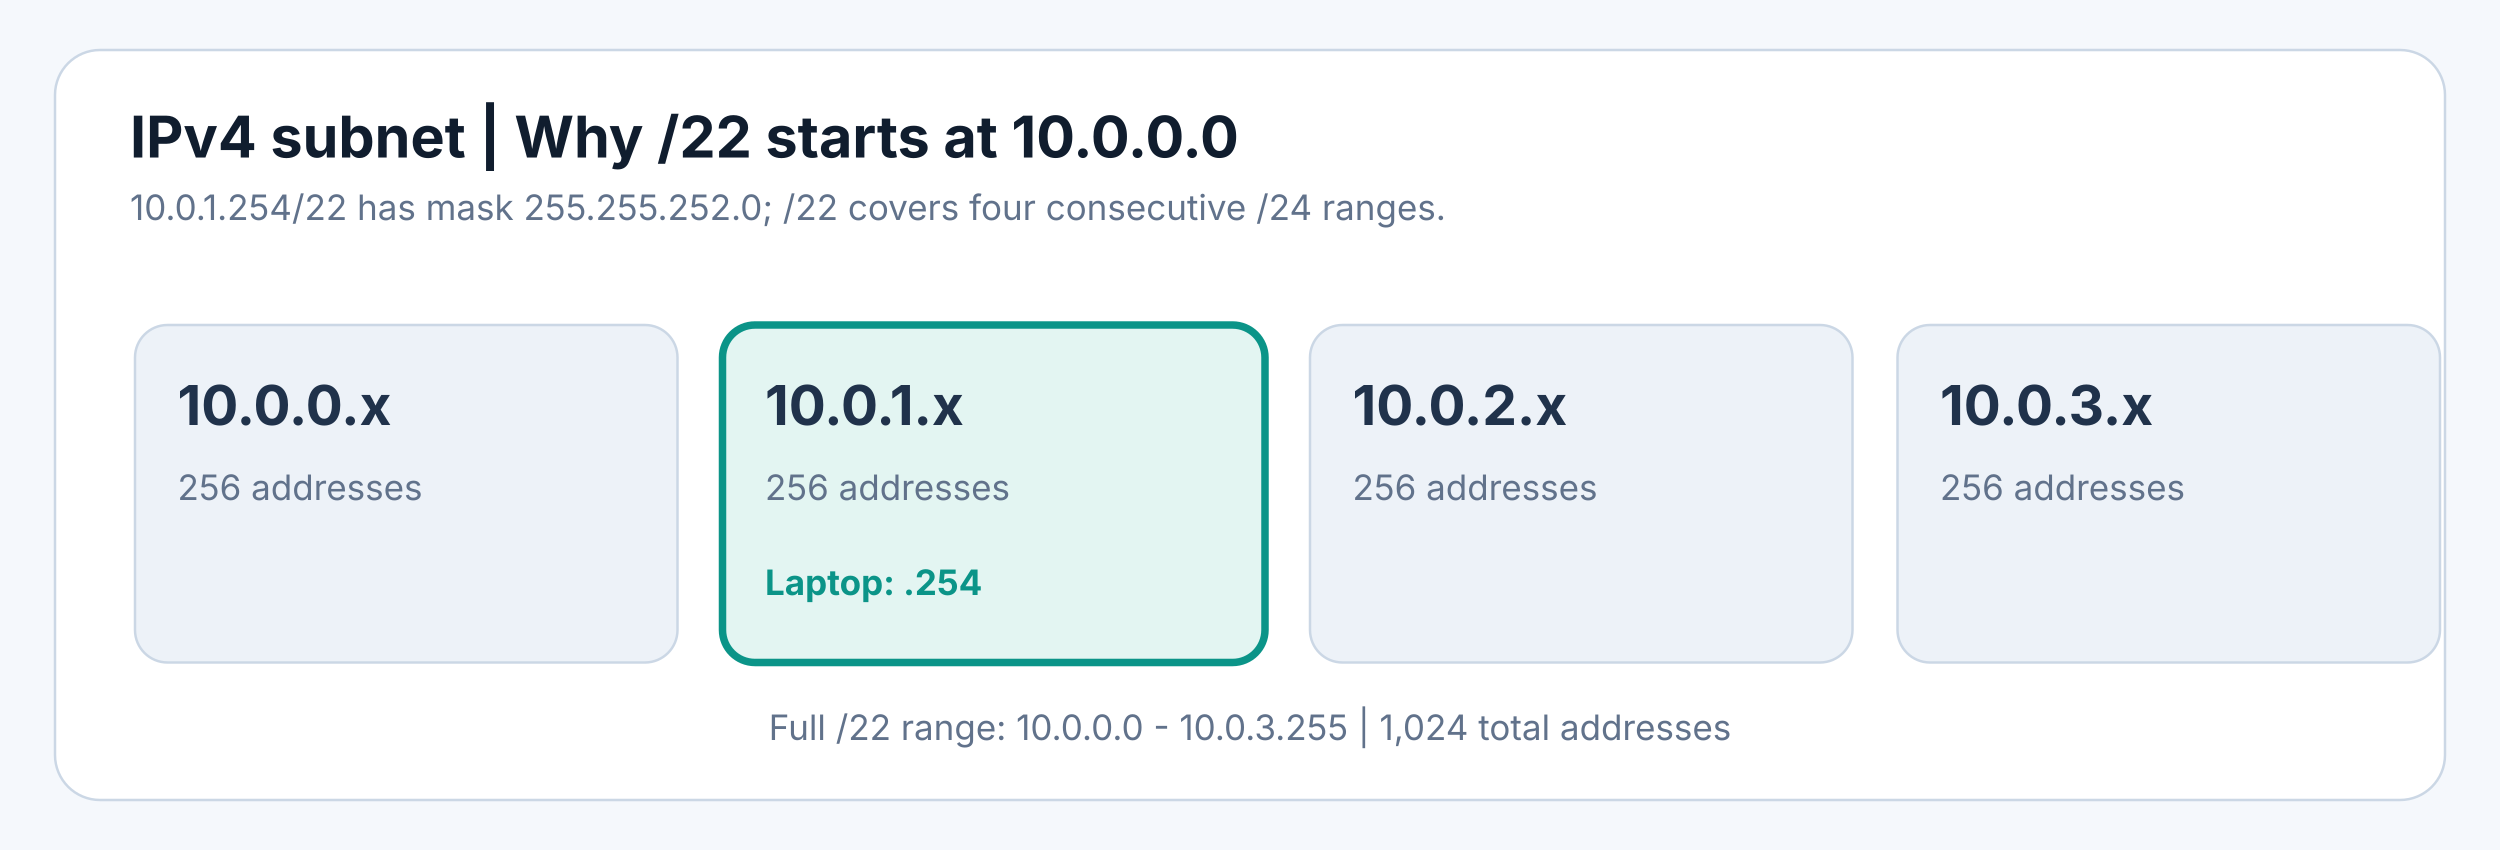
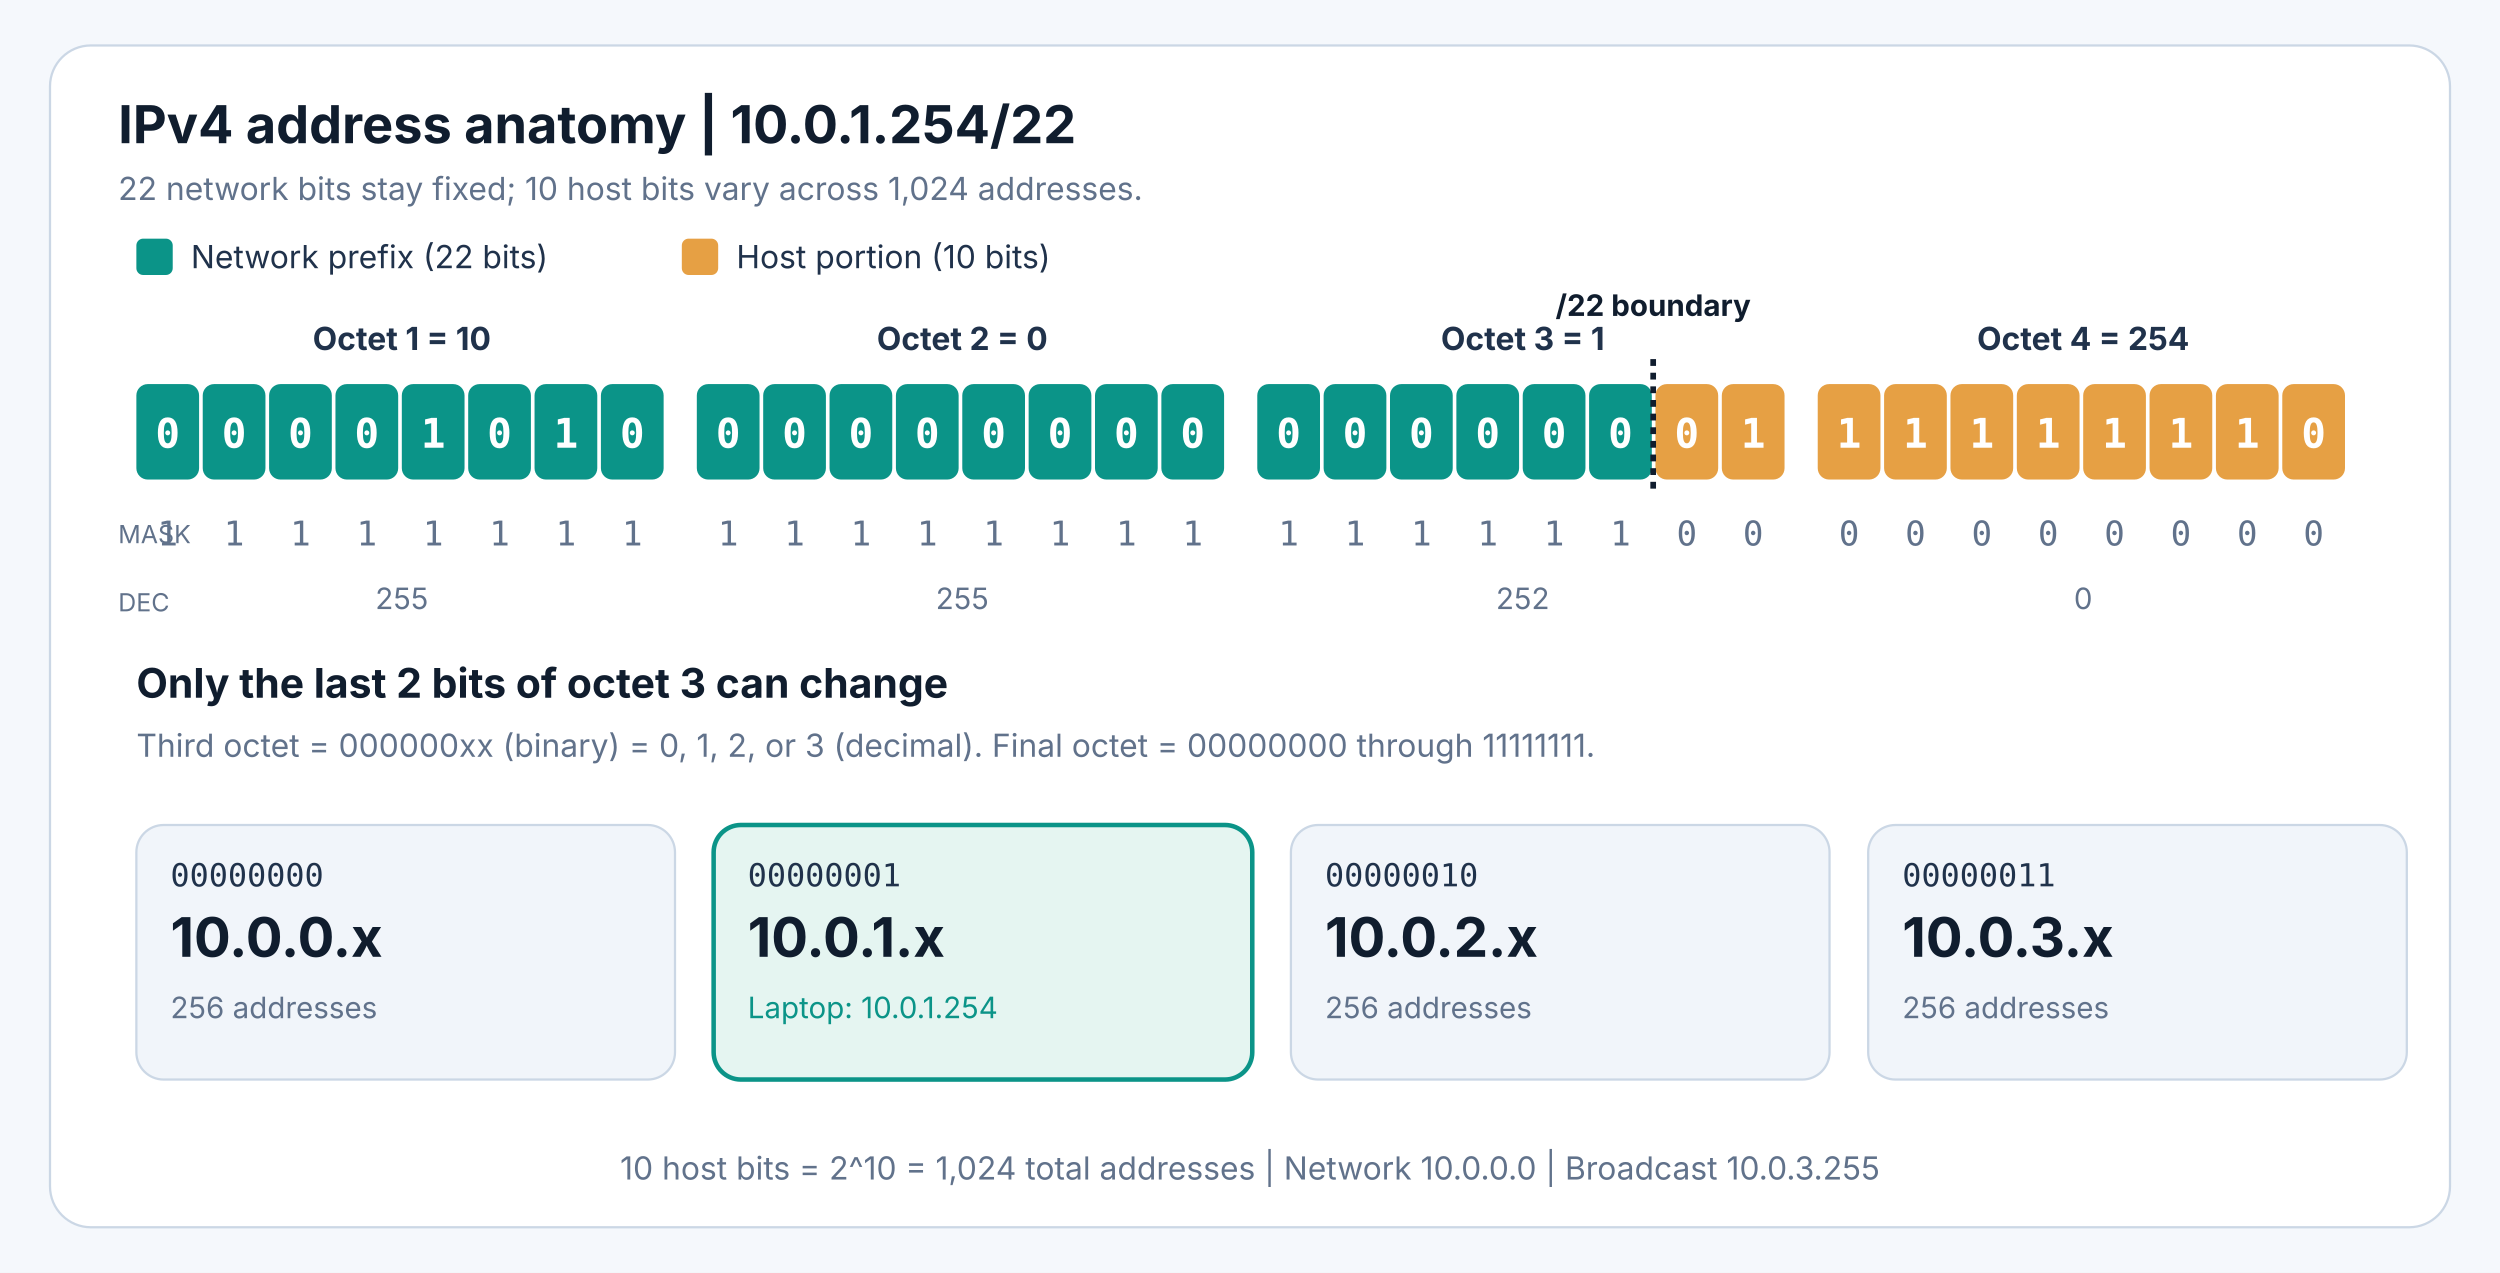
- <svg xmlns="http://www.w3.org/2000/svg" width="1000" height="340" viewBox="0 0 1000 340">
+ <svg xmlns="http://www.w3.org/2000/svg" width="1100" height="560" viewBox="0 0 1100 560">
  <rect width="100%" height="100%" fill="#f5f8fc" />
-   <rect x="22" y="20" width="956" height="300" rx="18" fill="#ffffff" stroke="#cbd7e5" />
-   <text x="52" y="63" fill="#101d2e" font-size="23" font-weight="700" font-family="Inter,Arial,sans-serif">IPv4 subnet | Why /22 starts at 10.0.0.0</text>
-   <text x="52" y="88" fill="#61728b" font-size="14" font-family="Inter,Arial,sans-serif">10.0.1.254/22 has mask 255.255.252.0; /22 covers four consecutive /24 ranges.</text>
+   <rect x="22" y="20" width="1056" height="520" rx="18" fill="#ffffff" stroke="#cbd7e5" />
+   <text x="52" y="63" fill="#101d2e" font-size="23" font-weight="700" font-family="Inter,Arial,sans-serif">IPv4 address anatomy | 10.0.1.254/22</text>
+   <text x="52" y="88" fill="#61728b" font-size="14" font-family="Inter,Arial,sans-serif">22 network bits stay fixed; 10 host bits vary across 1,024 addresses.</text>
  <defs>
    <marker id="arrow" viewBox="0 0 10 10" refX="9" refY="5" markerWidth="7" markerHeight="7" orient="auto-start-reverse">
      <path d="M 0 0 L 10 5 L 0 10 z" fill="#2f6dd5" />
    </marker>
  </defs>
-   <rect x="54" y="130" width="217" height="135" rx="13" fill="#edf2f8" stroke="#cbd7e5" stroke-width="1" />
-   <text x="71" y="170" fill="#20324b" font-family="Inter,Arial" font-size="22" font-weight="700">10.0.0.x</text>
-   <text x="71" y="200" fill="#61728b" font-family="Inter,Arial" font-size="14">256 addresses</text>
-   <rect x="289" y="130" width="217" height="135" rx="13" fill="#e3f5f2" stroke="#0b9488" stroke-width="3" />
-   <text x="306" y="170" fill="#20324b" font-family="Inter,Arial" font-size="22" font-weight="700">10.0.1.x</text>
-   <text x="306" y="200" fill="#61728b" font-family="Inter,Arial" font-size="14">256 addresses</text>
-   <text x="306" y="238" fill="#0b9488" font-family="Inter,Arial" font-size="14" font-weight="700">Laptop: .254</text>
-   <rect x="524" y="130" width="217" height="135" rx="13" fill="#edf2f8" stroke="#cbd7e5" stroke-width="1" />
-   <text x="541" y="170" fill="#20324b" font-family="Inter,Arial" font-size="22" font-weight="700">10.0.2.x</text>
-   <text x="541" y="200" fill="#61728b" font-family="Inter,Arial" font-size="14">256 addresses</text>
-   <rect x="759" y="130" width="217" height="135" rx="13" fill="#edf2f8" stroke="#cbd7e5" stroke-width="1" />
-   <text x="776" y="170" fill="#20324b" font-family="Inter,Arial" font-size="22" font-weight="700">10.0.3.x</text>
-   <text x="776" y="200" fill="#61728b" font-family="Inter,Arial" font-size="14">256 addresses</text>
-   <text x="500" y="296" text-anchor="middle" fill="#61728b" font-size="14" font-family="Inter,Arial">Full /22 range: 10.0.0.0 - 10.0.3.255 | 1,024 total addresses</text>
+   <rect x="60" y="105" width="16" height="16" rx="3" fill="#0b9488" />
+   <text x="84" y="118" font-family="Inter,Arial" font-size="14" fill="#20324b">Network prefix (22 bits)</text>
+   <rect x="300" y="105" width="16" height="16" rx="3" fill="#e6a044" />
+   <text x="324" y="118" font-family="Inter,Arial" font-size="14" fill="#20324b">Host portion (10 bits)</text>
+   <text x="176.8" y="154" font-size="14" font-weight="700" fill="#20324b" text-anchor="middle" font-family="Inter,Arial">Octet 1 = 10</text>
+   <rect x="60.0" y="169" width="27.6" height="42" rx="5" fill="#0b9488" />
+   <text x="73.8" y="197" text-anchor="middle" font-size="18" font-weight="700" fill="white" font-family="monospace">0</text>
+   <text x="73.8" y="240" text-anchor="middle" font-size="15" fill="#61728b" font-family="monospace">1</text>
+   <rect x="89.2" y="169" width="27.6" height="42" rx="5" fill="#0b9488" />
+   <text x="103.0" y="197" text-anchor="middle" font-size="18" font-weight="700" fill="white" font-family="monospace">0</text>
+   <text x="103.0" y="240" text-anchor="middle" font-size="15" fill="#61728b" font-family="monospace">1</text>
+   <rect x="118.4" y="169" width="27.6" height="42" rx="5" fill="#0b9488" />
+   <text x="132.2" y="197" text-anchor="middle" font-size="18" font-weight="700" fill="white" font-family="monospace">0</text>
+   <text x="132.2" y="240" text-anchor="middle" font-size="15" fill="#61728b" font-family="monospace">1</text>
+   <rect x="147.6" y="169" width="27.6" height="42" rx="5" fill="#0b9488" />
+   <text x="161.4" y="197" text-anchor="middle" font-size="18" font-weight="700" fill="white" font-family="monospace">0</text>
+   <text x="161.4" y="240" text-anchor="middle" font-size="15" fill="#61728b" font-family="monospace">1</text>
+   <rect x="176.8" y="169" width="27.6" height="42" rx="5" fill="#0b9488" />
+   <text x="190.6" y="197" text-anchor="middle" font-size="18" font-weight="700" fill="white" font-family="monospace">1</text>
+   <text x="190.6" y="240" text-anchor="middle" font-size="15" fill="#61728b" font-family="monospace">1</text>
+   <rect x="206.0" y="169" width="27.6" height="42" rx="5" fill="#0b9488" />
+   <text x="219.8" y="197" text-anchor="middle" font-size="18" font-weight="700" fill="white" font-family="monospace">0</text>
+   <text x="219.8" y="240" text-anchor="middle" font-size="15" fill="#61728b" font-family="monospace">1</text>
+   <rect x="235.2" y="169" width="27.6" height="42" rx="5" fill="#0b9488" />
+   <text x="249.0" y="197" text-anchor="middle" font-size="18" font-weight="700" fill="white" font-family="monospace">1</text>
+   <text x="249.0" y="240" text-anchor="middle" font-size="15" fill="#61728b" font-family="monospace">1</text>
+   <rect x="264.4" y="169" width="27.6" height="42" rx="5" fill="#0b9488" />
+   <text x="278.2" y="197" text-anchor="middle" font-size="18" font-weight="700" fill="white" font-family="monospace">0</text>
+   <text x="278.2" y="240" text-anchor="middle" font-size="15" fill="#61728b" font-family="monospace">1</text>
+   <text x="176.8" y="268" text-anchor="middle" font-size="13" fill="#61728b" font-family="Inter,Arial">255</text>
+   <text x="423.4" y="154" font-size="14" font-weight="700" fill="#20324b" text-anchor="middle" font-family="Inter,Arial">Octet 2 = 0</text>
+   <rect x="306.6" y="169" width="27.6" height="42" rx="5" fill="#0b9488" />
+   <text x="320.4" y="197" text-anchor="middle" font-size="18" font-weight="700" fill="white" font-family="monospace">0</text>
+   <text x="320.4" y="240" text-anchor="middle" font-size="15" fill="#61728b" font-family="monospace">1</text>
+   <rect x="335.8" y="169" width="27.6" height="42" rx="5" fill="#0b9488" />
+   <text x="349.6" y="197" text-anchor="middle" font-size="18" font-weight="700" fill="white" font-family="monospace">0</text>
+   <text x="349.6" y="240" text-anchor="middle" font-size="15" fill="#61728b" font-family="monospace">1</text>
+   <rect x="365.0" y="169" width="27.6" height="42" rx="5" fill="#0b9488" />
+   <text x="378.8" y="197" text-anchor="middle" font-size="18" font-weight="700" fill="white" font-family="monospace">0</text>
+   <text x="378.8" y="240" text-anchor="middle" font-size="15" fill="#61728b" font-family="monospace">1</text>
+   <rect x="394.2" y="169" width="27.6" height="42" rx="5" fill="#0b9488" />
+   <text x="408.0" y="197" text-anchor="middle" font-size="18" font-weight="700" fill="white" font-family="monospace">0</text>
+   <text x="408.0" y="240" text-anchor="middle" font-size="15" fill="#61728b" font-family="monospace">1</text>
+   <rect x="423.4" y="169" width="27.6" height="42" rx="5" fill="#0b9488" />
+   <text x="437.2" y="197" text-anchor="middle" font-size="18" font-weight="700" fill="white" font-family="monospace">0</text>
+   <text x="437.2" y="240" text-anchor="middle" font-size="15" fill="#61728b" font-family="monospace">1</text>
+   <rect x="452.6" y="169" width="27.6" height="42" rx="5" fill="#0b9488" />
+   <text x="466.4" y="197" text-anchor="middle" font-size="18" font-weight="700" fill="white" font-family="monospace">0</text>
+   <text x="466.4" y="240" text-anchor="middle" font-size="15" fill="#61728b" font-family="monospace">1</text>
+   <rect x="481.8" y="169" width="27.6" height="42" rx="5" fill="#0b9488" />
+   <text x="495.6" y="197" text-anchor="middle" font-size="18" font-weight="700" fill="white" font-family="monospace">0</text>
+   <text x="495.6" y="240" text-anchor="middle" font-size="15" fill="#61728b" font-family="monospace">1</text>
+   <rect x="511.0" y="169" width="27.6" height="42" rx="5" fill="#0b9488" />
+   <text x="524.8" y="197" text-anchor="middle" font-size="18" font-weight="700" fill="white" font-family="monospace">0</text>
+   <text x="524.8" y="240" text-anchor="middle" font-size="15" fill="#61728b" font-family="monospace">1</text>
+   <text x="423.4" y="268" text-anchor="middle" font-size="13" fill="#61728b" font-family="Inter,Arial">255</text>
+   <text x="670.0" y="154" font-size="14" font-weight="700" fill="#20324b" text-anchor="middle" font-family="Inter,Arial">Octet 3 = 1</text>
+   <rect x="553.2" y="169" width="27.6" height="42" rx="5" fill="#0b9488" />
+   <text x="567.0" y="197" text-anchor="middle" font-size="18" font-weight="700" fill="white" font-family="monospace">0</text>
+   <text x="567.0" y="240" text-anchor="middle" font-size="15" fill="#61728b" font-family="monospace">1</text>
+   <rect x="582.4" y="169" width="27.6" height="42" rx="5" fill="#0b9488" />
+   <text x="596.2" y="197" text-anchor="middle" font-size="18" font-weight="700" fill="white" font-family="monospace">0</text>
+   <text x="596.2" y="240" text-anchor="middle" font-size="15" fill="#61728b" font-family="monospace">1</text>
+   <rect x="611.6" y="169" width="27.6" height="42" rx="5" fill="#0b9488" />
+   <text x="625.4" y="197" text-anchor="middle" font-size="18" font-weight="700" fill="white" font-family="monospace">0</text>
+   <text x="625.4" y="240" text-anchor="middle" font-size="15" fill="#61728b" font-family="monospace">1</text>
+   <rect x="640.8" y="169" width="27.6" height="42" rx="5" fill="#0b9488" />
+   <text x="654.6" y="197" text-anchor="middle" font-size="18" font-weight="700" fill="white" font-family="monospace">0</text>
+   <text x="654.6" y="240" text-anchor="middle" font-size="15" fill="#61728b" font-family="monospace">1</text>
+   <rect x="670.0" y="169" width="27.6" height="42" rx="5" fill="#0b9488" />
+   <text x="683.8" y="197" text-anchor="middle" font-size="18" font-weight="700" fill="white" font-family="monospace">0</text>
+   <text x="683.8" y="240" text-anchor="middle" font-size="15" fill="#61728b" font-family="monospace">1</text>
+   <rect x="699.2" y="169" width="27.6" height="42" rx="5" fill="#0b9488" />
+   <text x="713.0" y="197" text-anchor="middle" font-size="18" font-weight="700" fill="white" font-family="monospace">0</text>
+   <text x="713.0" y="240" text-anchor="middle" font-size="15" fill="#61728b" font-family="monospace">1</text>
+   <rect x="728.4" y="169" width="27.6" height="42" rx="5" fill="#e6a044" />
+   <text x="742.2" y="197" text-anchor="middle" font-size="18" font-weight="700" fill="white" font-family="monospace">0</text>
+   <text x="742.2" y="240" text-anchor="middle" font-size="15" fill="#61728b" font-family="monospace">0</text>
+   <rect x="757.6" y="169" width="27.6" height="42" rx="5" fill="#e6a044" />
+   <text x="771.4" y="197" text-anchor="middle" font-size="18" font-weight="700" fill="white" font-family="monospace">1</text>
+   <text x="771.4" y="240" text-anchor="middle" font-size="15" fill="#61728b" font-family="monospace">0</text>
+   <text x="670.0" y="268" text-anchor="middle" font-size="13" fill="#61728b" font-family="Inter,Arial">252</text>
+   <text x="916.6" y="154" font-size="14" font-weight="700" fill="#20324b" text-anchor="middle" font-family="Inter,Arial">Octet 4 = 254</text>
+   <rect x="799.8" y="169" width="27.6" height="42" rx="5" fill="#e6a044" />
+   <text x="813.6" y="197" text-anchor="middle" font-size="18" font-weight="700" fill="white" font-family="monospace">1</text>
+   <text x="813.6" y="240" text-anchor="middle" font-size="15" fill="#61728b" font-family="monospace">0</text>
+   <rect x="829.0" y="169" width="27.6" height="42" rx="5" fill="#e6a044" />
+   <text x="842.8" y="197" text-anchor="middle" font-size="18" font-weight="700" fill="white" font-family="monospace">1</text>
+   <text x="842.8" y="240" text-anchor="middle" font-size="15" fill="#61728b" font-family="monospace">0</text>
+   <rect x="858.2" y="169" width="27.6" height="42" rx="5" fill="#e6a044" />
+   <text x="872.0" y="197" text-anchor="middle" font-size="18" font-weight="700" fill="white" font-family="monospace">1</text>
+   <text x="872.0" y="240" text-anchor="middle" font-size="15" fill="#61728b" font-family="monospace">0</text>
+   <rect x="887.4" y="169" width="27.6" height="42" rx="5" fill="#e6a044" />
+   <text x="901.2" y="197" text-anchor="middle" font-size="18" font-weight="700" fill="white" font-family="monospace">1</text>
+   <text x="901.2" y="240" text-anchor="middle" font-size="15" fill="#61728b" font-family="monospace">0</text>
+   <rect x="916.6" y="169" width="27.6" height="42" rx="5" fill="#e6a044" />
+   <text x="930.4" y="197" text-anchor="middle" font-size="18" font-weight="700" fill="white" font-family="monospace">1</text>
+   <text x="930.4" y="240" text-anchor="middle" font-size="15" fill="#61728b" font-family="monospace">0</text>
+   <rect x="945.8" y="169" width="27.6" height="42" rx="5" fill="#e6a044" />
+   <text x="959.6" y="197" text-anchor="middle" font-size="18" font-weight="700" fill="white" font-family="monospace">1</text>
+   <text x="959.6" y="240" text-anchor="middle" font-size="15" fill="#61728b" font-family="monospace">0</text>
+   <rect x="975.0" y="169" width="27.6" height="42" rx="5" fill="#e6a044" />
+   <text x="988.8" y="197" text-anchor="middle" font-size="18" font-weight="700" fill="white" font-family="monospace">1</text>
+   <text x="988.8" y="240" text-anchor="middle" font-size="15" fill="#61728b" font-family="monospace">0</text>
+   <rect x="1004.2" y="169" width="27.6" height="42" rx="5" fill="#e6a044" />
+   <text x="1018.0" y="197" text-anchor="middle" font-size="18" font-weight="700" fill="white" font-family="monospace">0</text>
+   <text x="1018.0" y="240" text-anchor="middle" font-size="15" fill="#61728b" font-family="monospace">0</text>
+   <text x="916.6" y="268" text-anchor="middle" font-size="13" fill="#61728b" font-family="Inter,Arial">0</text>
+   <text x="52" y="239" fill="#61728b" font-size="11" font-family="Inter,Arial">MASK</text>
+   <text x="52" y="269" fill="#61728b" font-size="11" font-family="Inter,Arial">DEC</text>
+   <line x1="727.4" y1="158" x2="727.4" y2="218" stroke="#101d2e" stroke-width="2.5" stroke-dasharray="3 3" />
+   <text x="727.4" y="139" text-anchor="middle" fill="#101d2e" font-size="13" font-weight="700" font-family="Inter,Arial">/22 boundary</text>
+   <text x="60" y="307" fill="#101d2e" font-size="18" font-weight="700" font-family="Inter,Arial">Only the last 2 bits of octet 3 can change</text>
+   <text x="60" y="333" fill="#61728b" font-size="14" font-family="Inter,Arial">Third octet = 000000xx (binary) = 0, 1, 2, or 3 (decimal). Final octet = 00000000 through 11111111.</text>
+   <rect x="60" y="363" width="237" height="112" rx="12" fill="#f1f5fa" stroke="#cbd7e5" stroke-width="1" />
+   <text x="75" y="390" fill="#20324b" font-size="14" font-family="monospace">00000000</text>
+   <text x="75" y="421" fill="#101d2e" font-size="24" font-weight="700" font-family="Inter,Arial">10.0.0.x</text>
+   <text x="75" y="448" fill="#61728b" font-size="13" font-family="Inter,Arial">256 addresses</text>
+   <rect x="314" y="363" width="237" height="112" rx="12" fill="#e5f5f1" stroke="#0b9488" stroke-width="2" />
+   <text x="329" y="390" fill="#20324b" font-size="14" font-family="monospace">00000001</text>
+   <text x="329" y="421" fill="#101d2e" font-size="24" font-weight="700" font-family="Inter,Arial">10.0.1.x</text>
+   <text x="329" y="448" fill="#0b9488" font-size="13" font-family="Inter,Arial">Laptop: 10.0.1.254</text>
+   <rect x="568" y="363" width="237" height="112" rx="12" fill="#f1f5fa" stroke="#cbd7e5" stroke-width="1" />
+   <text x="583" y="390" fill="#20324b" font-size="14" font-family="monospace">00000010</text>
+   <text x="583" y="421" fill="#101d2e" font-size="24" font-weight="700" font-family="Inter,Arial">10.0.2.x</text>
+   <text x="583" y="448" fill="#61728b" font-size="13" font-family="Inter,Arial">256 addresses</text>
+   <rect x="822" y="363" width="237" height="112" rx="12" fill="#f1f5fa" stroke="#cbd7e5" stroke-width="1" />
+   <text x="837" y="390" fill="#20324b" font-size="14" font-family="monospace">00000011</text>
+   <text x="837" y="421" fill="#101d2e" font-size="24" font-weight="700" font-family="Inter,Arial">10.0.3.x</text>
+   <text x="837" y="448" fill="#61728b" font-size="13" font-family="Inter,Arial">256 addresses</text>
+   <text x="550" y="519" text-anchor="middle" fill="#61728b" font-size="14" font-family="Inter,Arial">10 host bits = 2^10 = 1,024 total addresses | Network 10.0.0.0 | Broadcast 10.0.3.255</text>
</svg>
